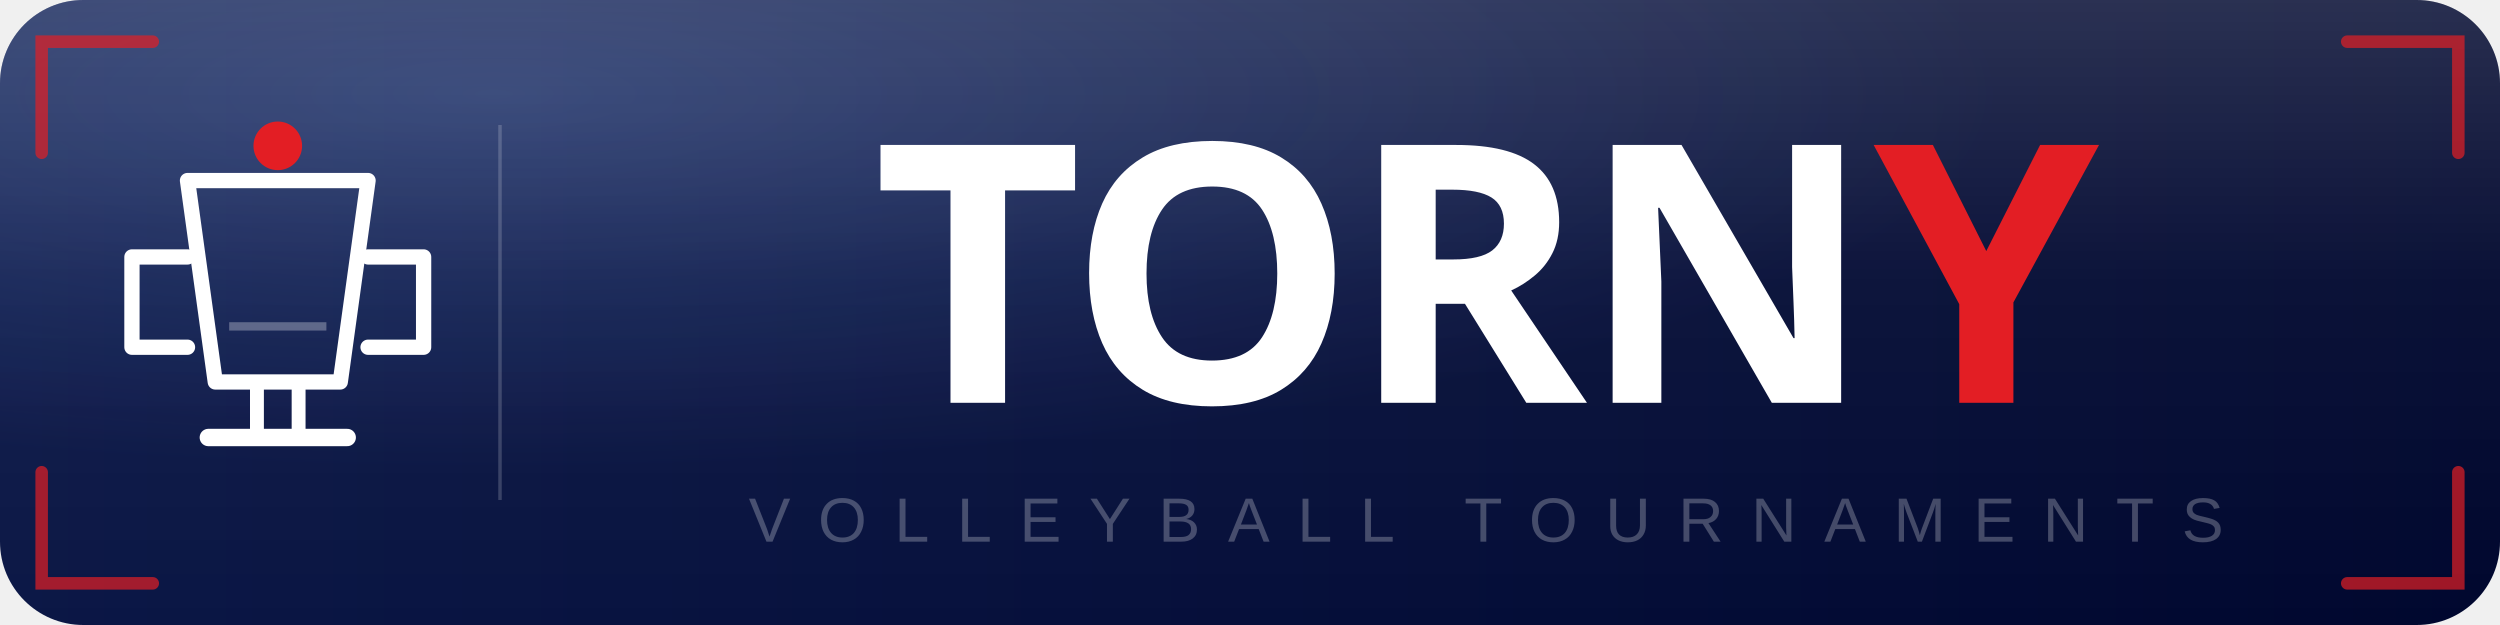
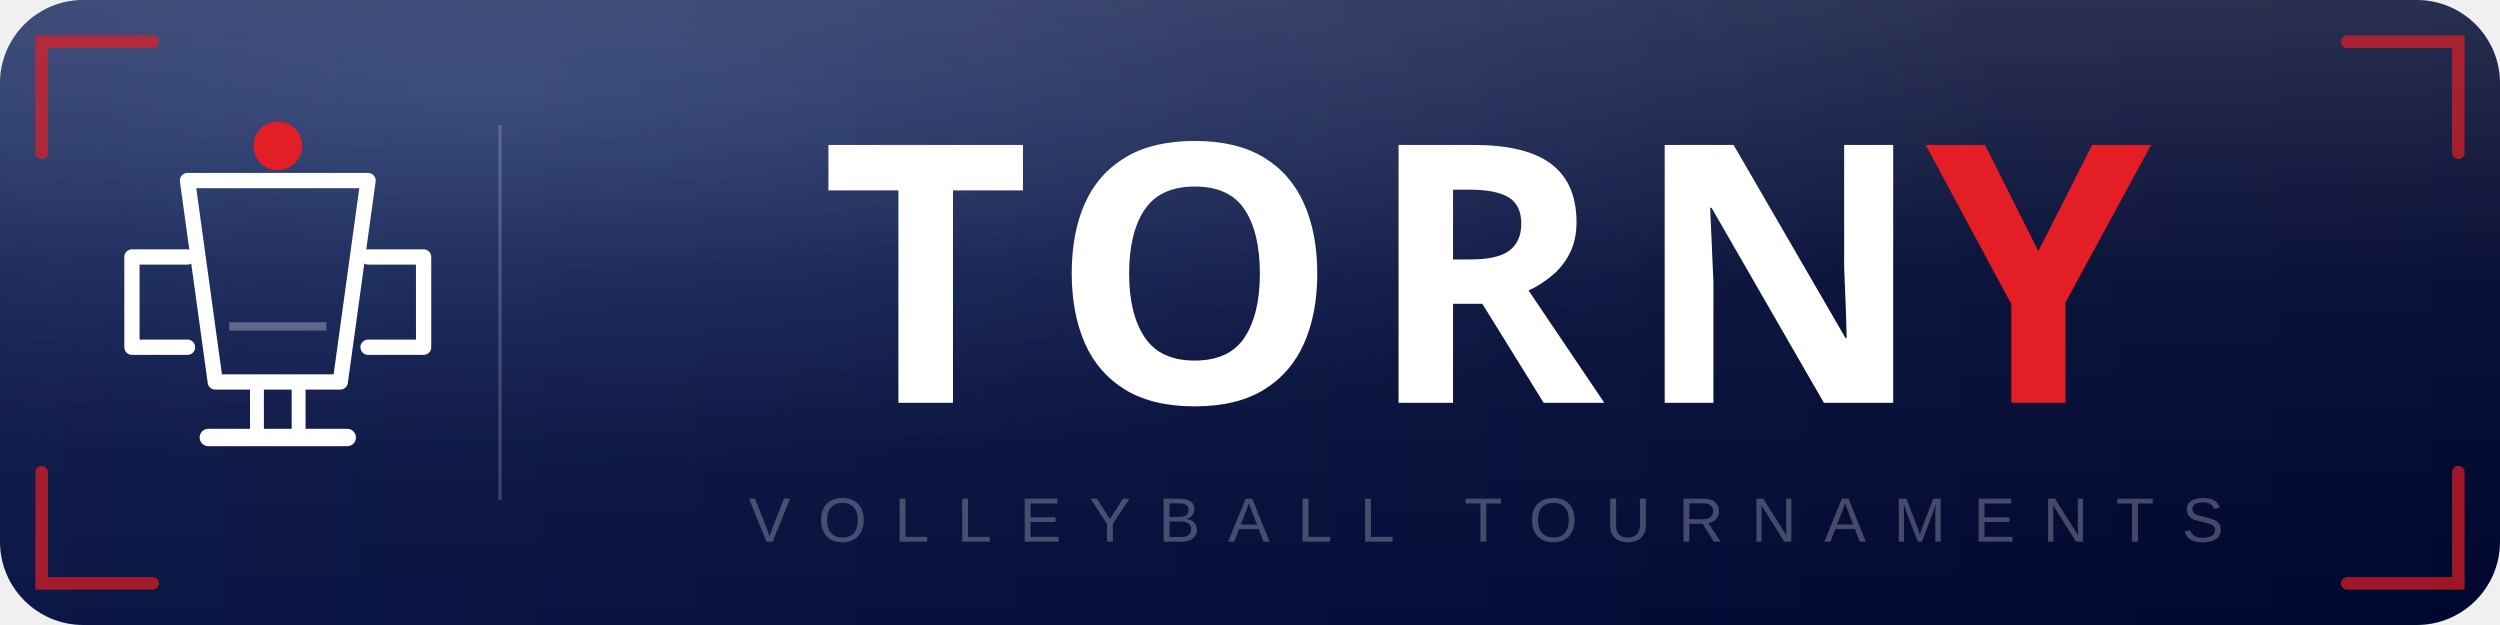
<svg xmlns="http://www.w3.org/2000/svg" viewBox="0 0 360 90" width="720" height="180">
  <defs>
    <linearGradient id="bg2" x1="0%" y1="0%" x2="100%" y2="0%">
      <stop offset="0%" stop-color="#0B1746" />
      <stop offset="100%" stop-color="#00072E" />
    </linearGradient>
    <linearGradient id="glass2" x1="50%" y1="0%" x2="50%" y2="100%">
      <stop offset="0%" stop-color="#FFFFFF" stop-opacity="0.16" />
      <stop offset="45%" stop-color="#FFFFFF" stop-opacity="0.04" />
      <stop offset="100%" stop-color="#FFFFFF" stop-opacity="0" />
    </linearGradient>
    <radialGradient id="hotspot2" cx="20%" cy="15%" r="60%">
      <stop offset="0%" stop-color="#7BA8FF" stop-opacity="0.22" />
      <stop offset="100%" stop-color="#7BA8FF" stop-opacity="0" />
    </radialGradient>
  </defs>
  <rect width="360" height="90" rx="12" fill="url(#bg2)" />
  <rect width="360" height="90" rx="12" fill="url(#hotspot2)" />
  <rect width="360" height="90" rx="12" fill="url(#glass2)" />
  <g transform="translate(40, 45)">
    <polygon points="-13,-19 13,-19 9,10 -9,10" fill="none" stroke="#FFFFFF" stroke-width="2.2" stroke-linejoin="round" />
    <line x1="-7" y1="2" x2="7" y2="2" stroke="#FFFFFF" stroke-width="1.2" opacity="0.3" />
    <polyline points="-13,-8 -21,-8 -21,5 -13,5" fill="none" stroke="#FFFFFF" stroke-width="2.2" stroke-linejoin="round" stroke-linecap="round" />
    <polyline points="13,-8 21,-8 21,5 13,5" fill="none" stroke="#FFFFFF" stroke-width="2.2" stroke-linejoin="round" stroke-linecap="round" />
    <line x1="-3" y1="10" x2="-3" y2="18" stroke="#FFFFFF" stroke-width="2" stroke-linecap="round" />
    <line x1="3" y1="10" x2="3" y2="18" stroke="#FFFFFF" stroke-width="2" stroke-linecap="round" />
    <line x1="-10" y1="18" x2="10" y2="18" stroke="#FFFFFF" stroke-width="2.5" stroke-linecap="round" />
    <circle cx="0" cy="-24" r="3.5" fill="#E31E24" />
  </g>
  <line x1="72" y1="18" x2="72" y2="72" stroke="#FFFFFF" stroke-width="0.5" opacity="0.18" />
-   <text x="214" y="58" font-family="'Arial Black','Impact','Haettenschweiler',sans-serif" font-weight="900" font-size="52" letter-spacing="-1" text-anchor="middle" fill="#FFFFFF">TORN<tspan fill="#E31E24">Y</tspan>
+   <text x="214" y="58" font-family="'Archivo Black','Arial Black','Impact','Haettenschweiler',sans-serif" font-weight="900" font-size="52" letter-spacing="4" text-anchor="middle" fill="#FFFFFF">TORN<tspan fill="#E31E24">Y</tspan>
  </text>
  <text x="214" y="78" font-family="'Arial',sans-serif" font-weight="400" font-size="9" letter-spacing="4" text-anchor="middle" fill="#FFFFFF" opacity="0.25">VOLLEYBALL TOURNAMENTS</text>
  <g stroke="#E31E24" stroke-width="1.8" fill="none" opacity="0.7" stroke-linecap="round">
    <path d="M6 22 L6 6 L22 6" />
    <path d="M338 6 L354 6 L354 22" />
    <path d="M6 68 L6 84 L22 84" />
    <path d="M338 84 L354 84 L354 68" />
  </g>
</svg>
